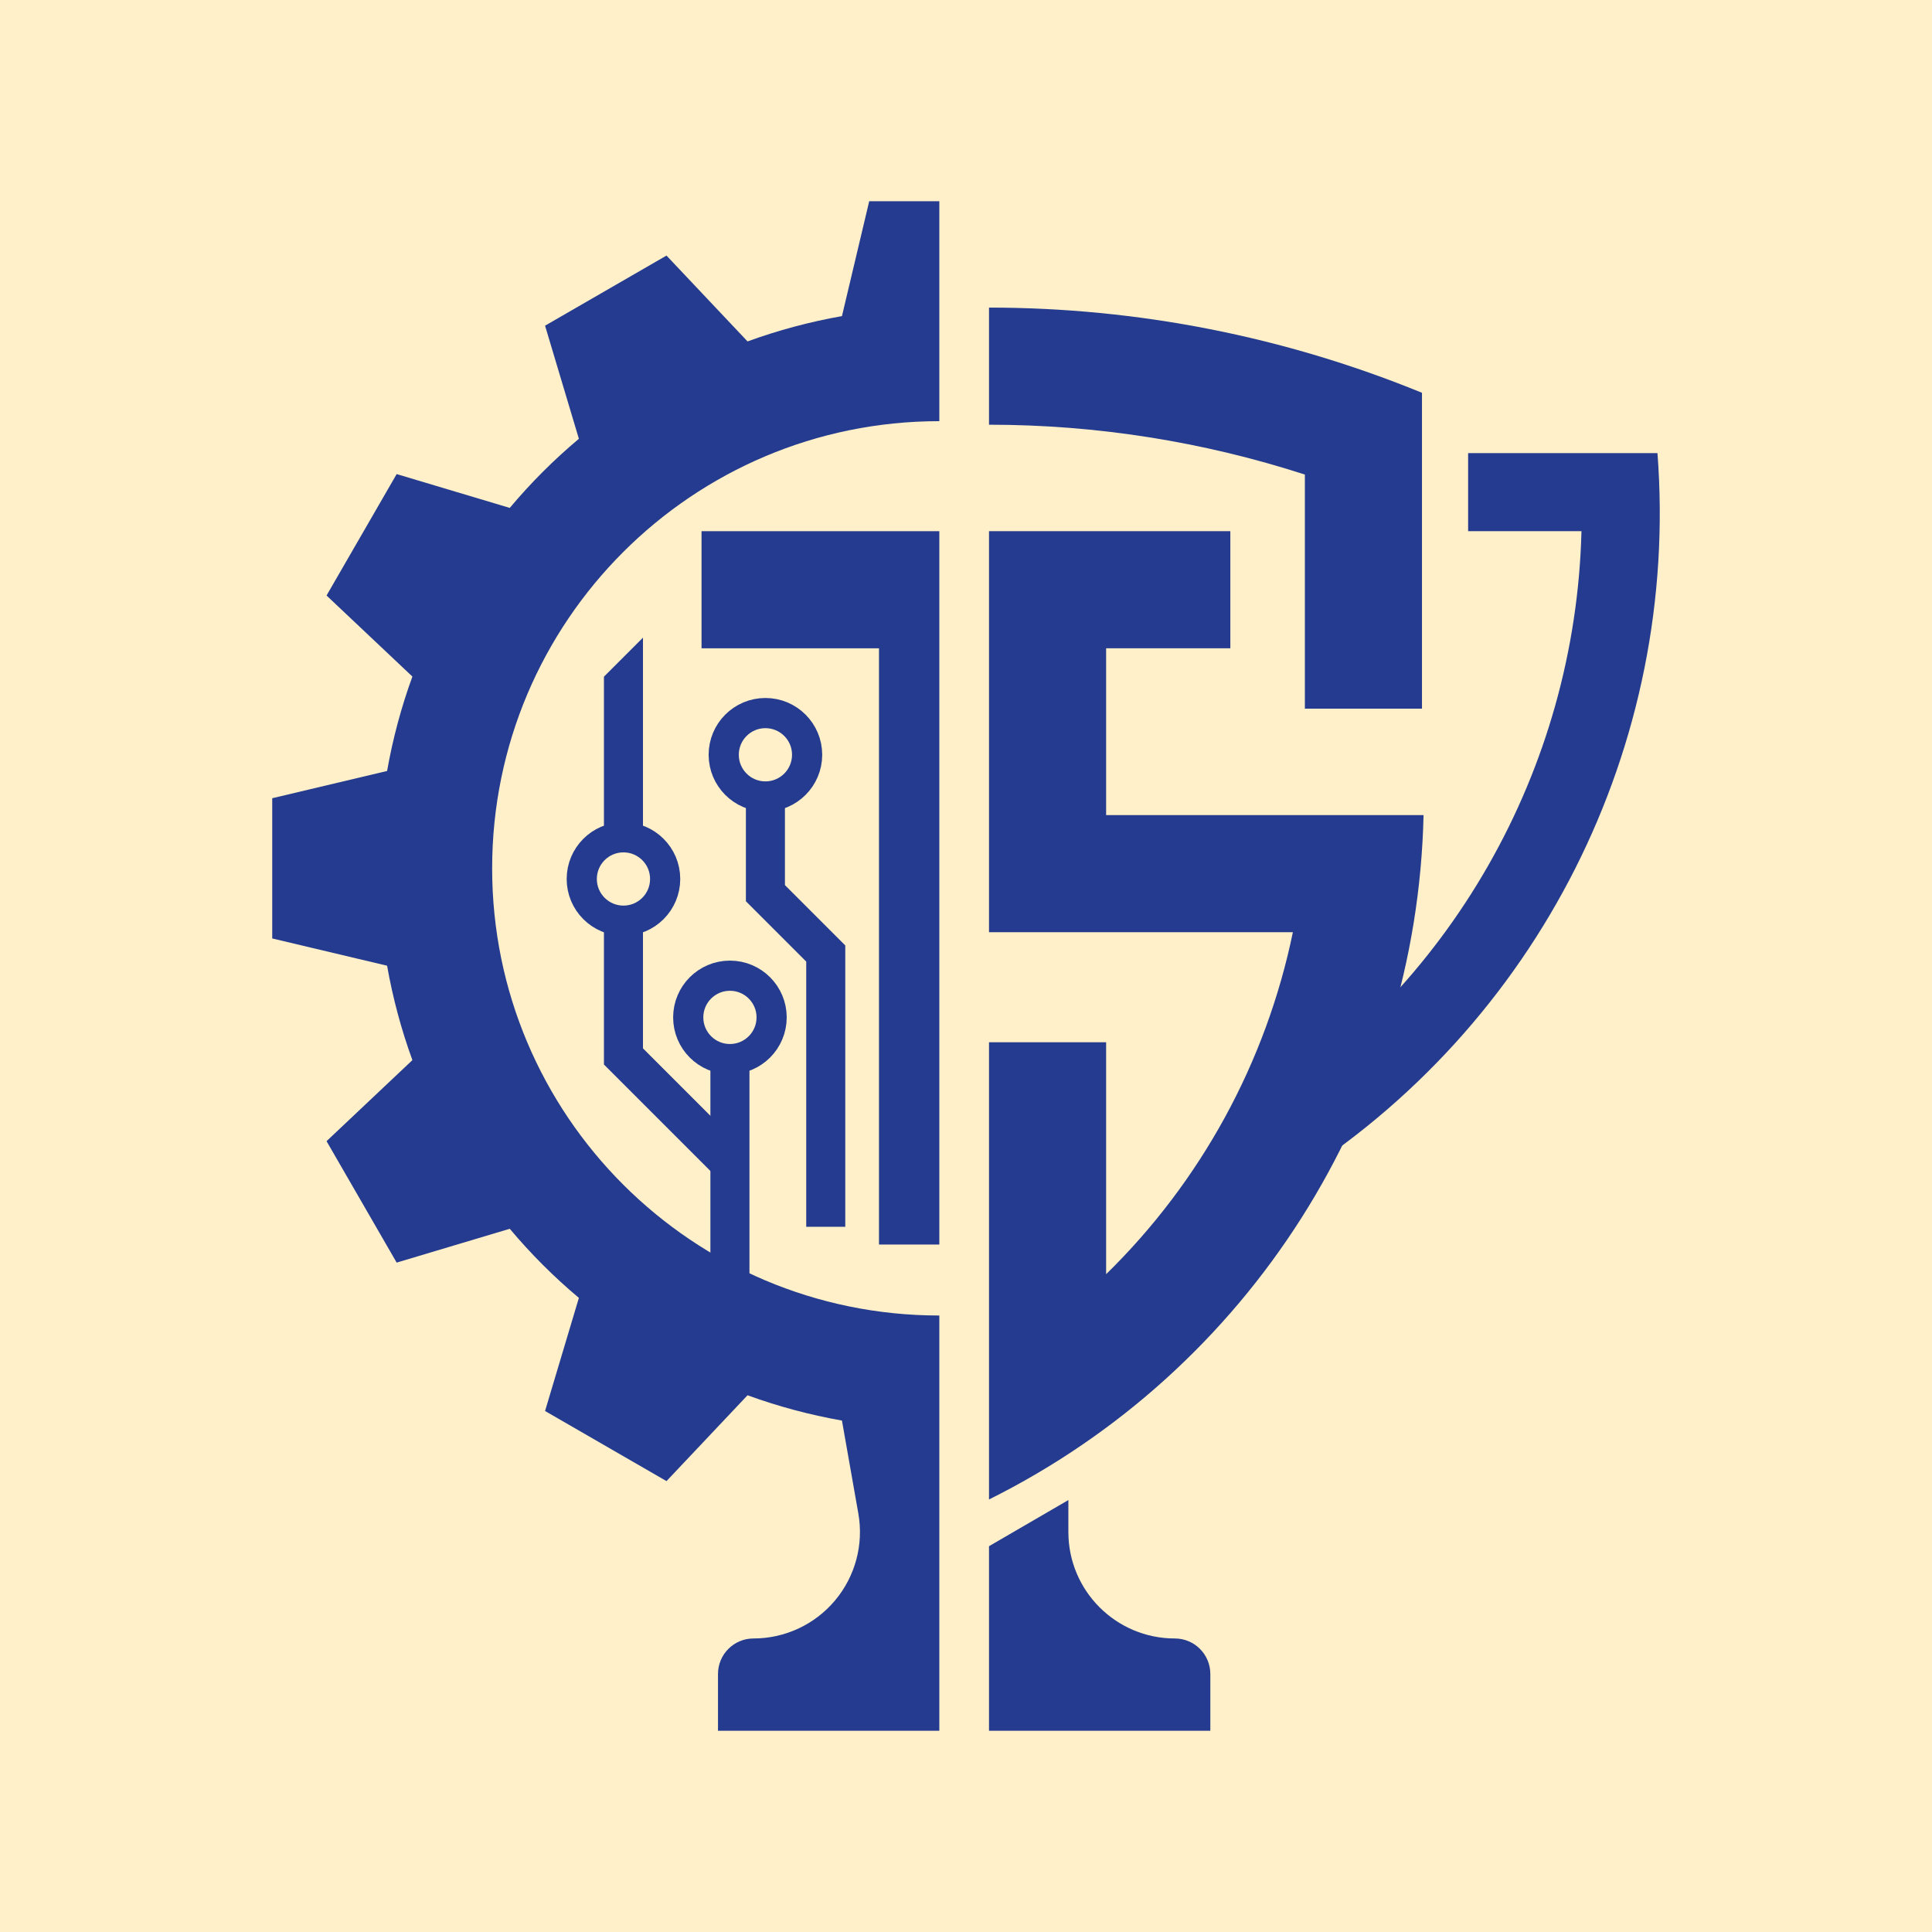
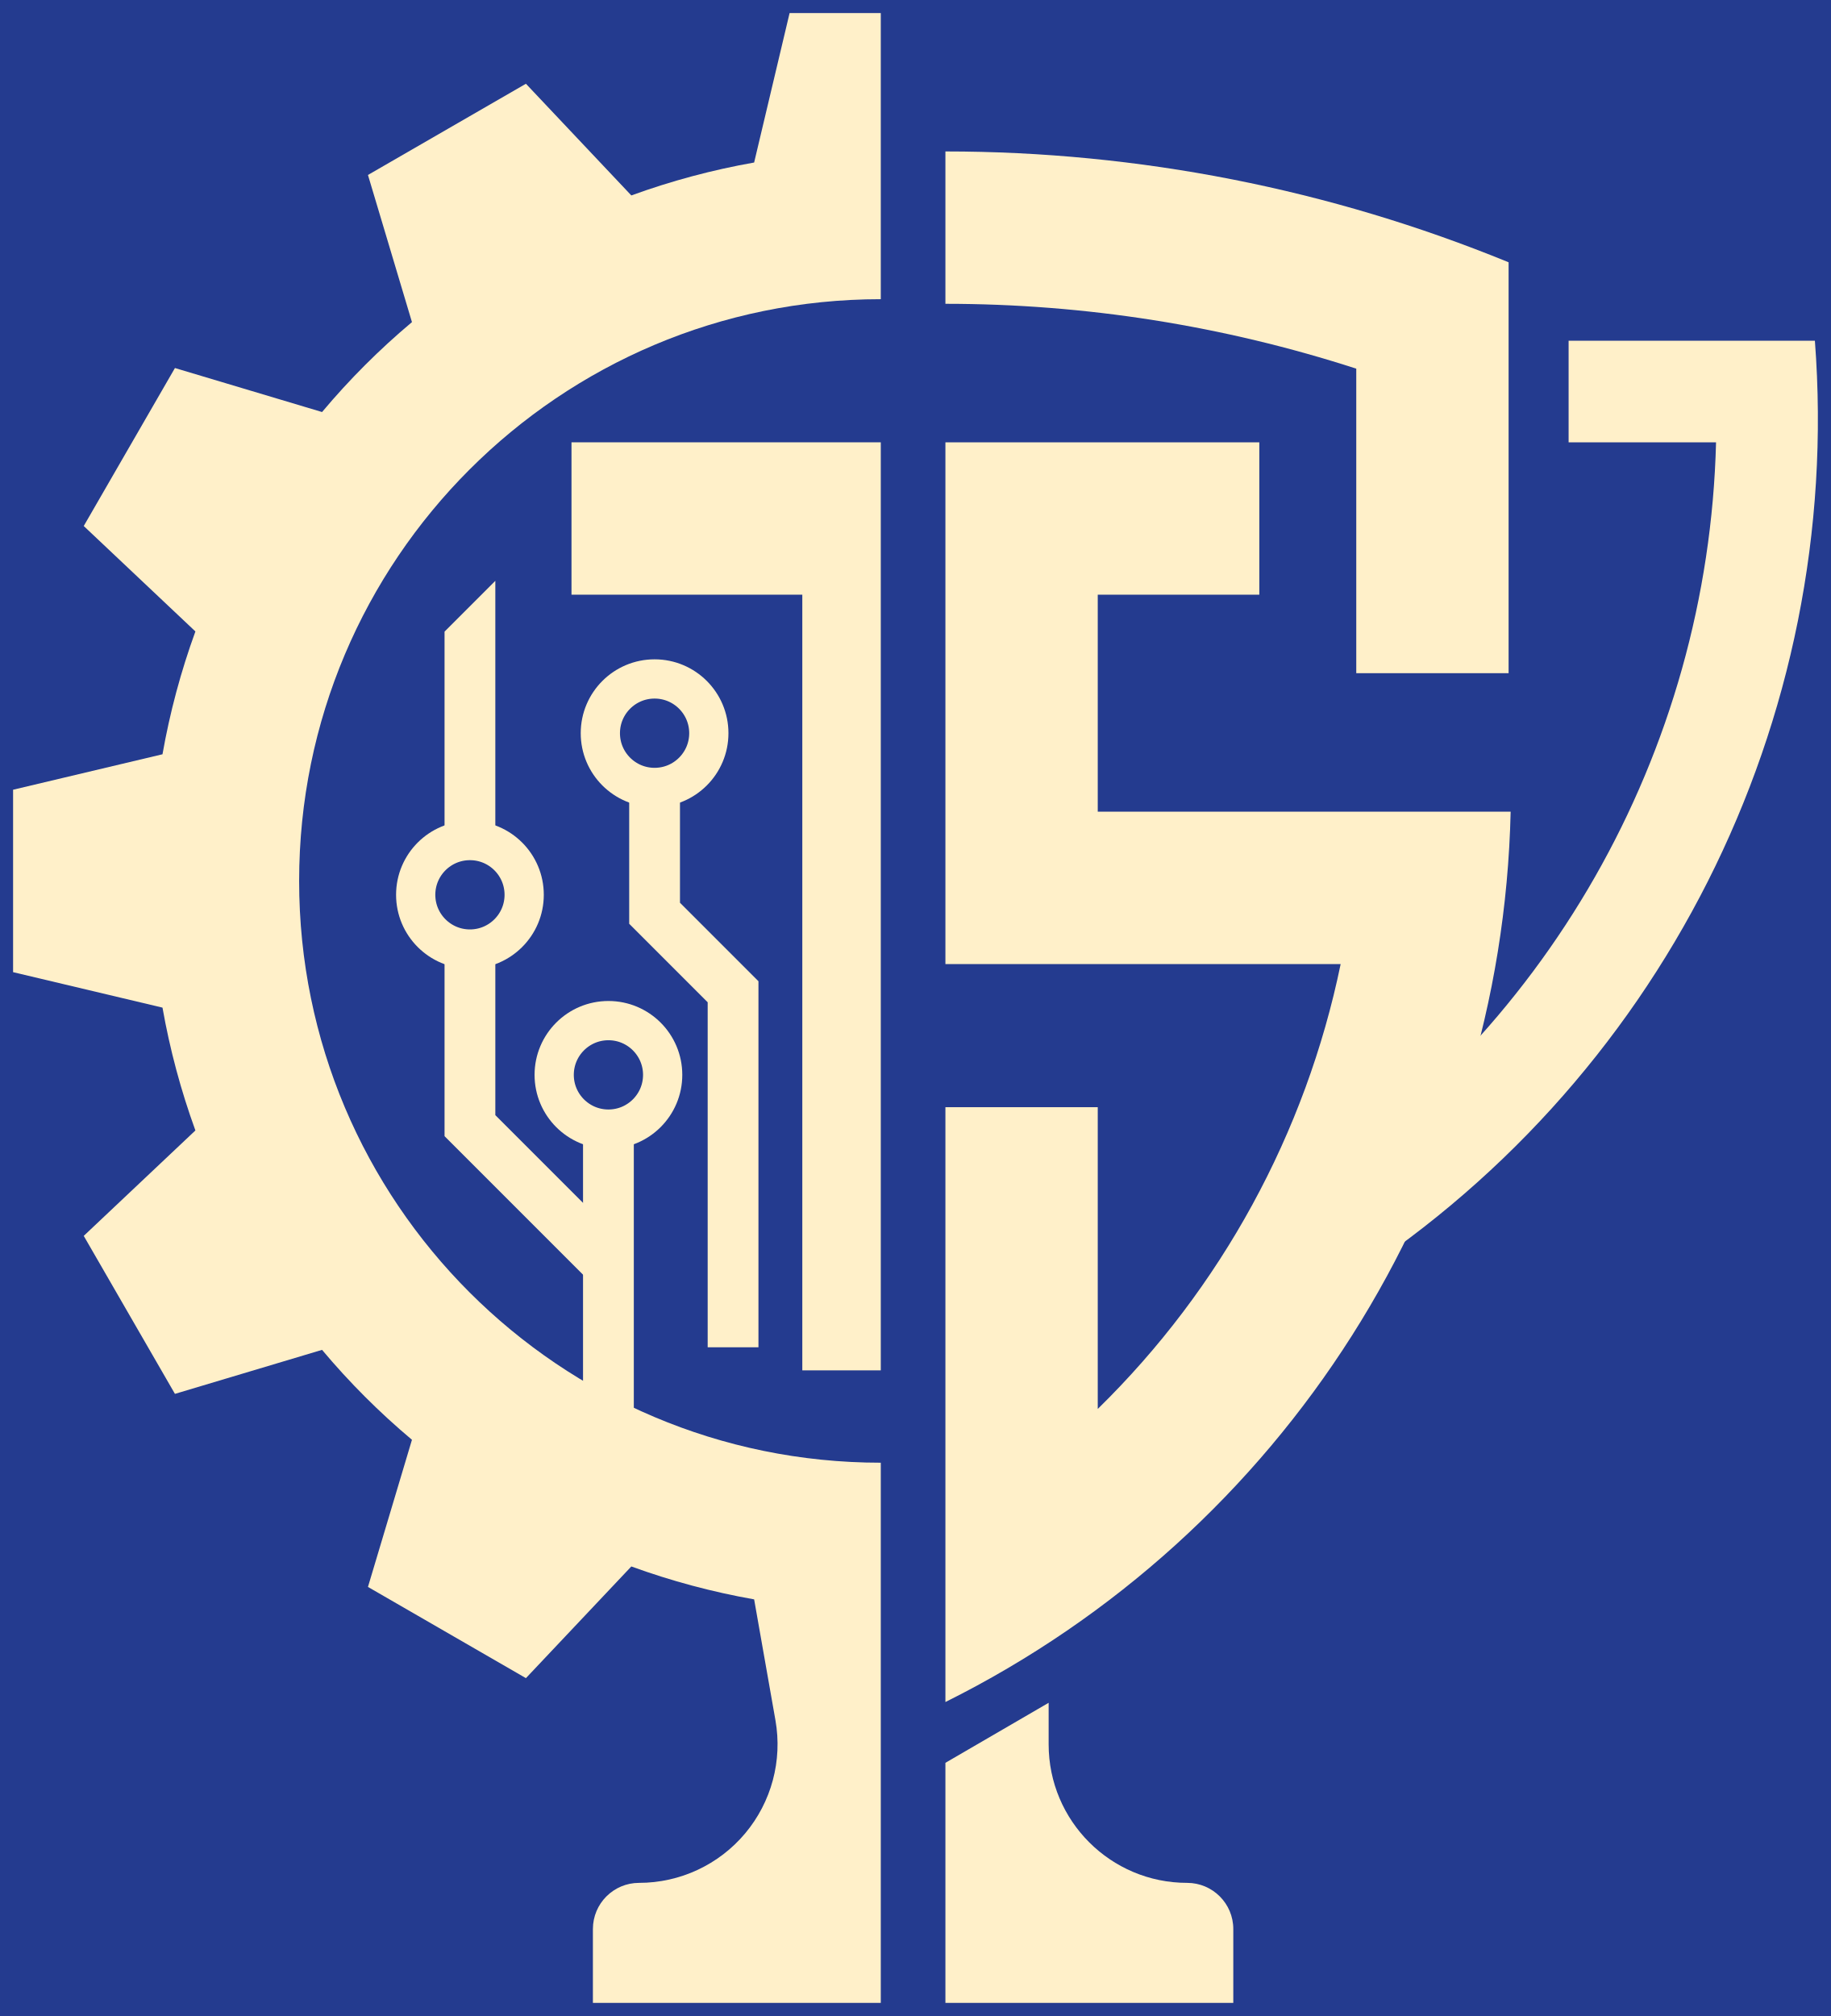
- <svg xmlns="http://www.w3.org/2000/svg" width="768" height="768" viewBox="0 0 768 768" role="img" aria-labelledby="artwork-title artwork-description">
-   <rect id="background" x="0" y="0" width="768" height="768" fill="#FFF0C9" />
-   <g id="artwork" fill="#243B8F" color="#243B8F" transform="matrix(1.410789 0 0 1.410789 -609.9256 -21.62673)">
+ <svg xmlns="http://www.w3.org/2000/svg" width="559.568" height="616" viewBox="104.216 76 559.568 616" role="img" aria-labelledby="artwork-title artwork-description">
+   <rect id="background" x="0" y="0" width="768" height="768" fill="#243B8F" />
+   <g id="artwork" fill="#FFF0C9" color="#FFF0C9" transform="matrix(1.410789 0 0 1.410789 -609.9256 -21.62673)">
    <g id="emblem">
      <path id="gear-and-left-base" d="M697 72.035 L677.244 72.035 L669.564 104.4 A158 158 0 0 0 642.961 111.529 L620.127 87.34 L585.909 107.096 L595.44 138.965 A158 158 0 0 0 575.965 158.44 L544.096 148.909 L524.34 183.127 L548.529 205.961 A158 158 0 0 0 541.4 232.564 L509.035 240.244 L509.035 279.756 L541.4 287.436 A158 158 0 0 0 548.529 314.039 L524.34 336.873 L544.096 371.091 L575.965 361.56 A158 158 0 0 0 595.44 381.035 L585.909 412.904 L620.127 432.66 L642.961 408.471 A158 158 0 0 0 669.564 415.6 L674.182 441.791 A30 30 0 0 1 644.638 477 A10 10 0 0 0 634.638 487 V503 H697 V386 A126 126 0 0 1 697 134 Z" />
      <path id="letter-T-in-emblem" d="M630 165 H697 V366 H680 V198 H630 Z" />
      <g id="circuit-traces" fill="none" stroke="currentColor" stroke-width="11" stroke-linecap="butt" stroke-linejoin="miter">
        <path id="trace-left-and-branch" d="M608 274 V313 L638 343" />
        <path id="trace-bottom" d="M638 313 V379" />
        <path id="trace-upper" d="M648 239 V267 L665 284 V361" />
      </g>
      <path id="trace-left-top" d="M602.5 206 L613.5 195 V252 H602.5 Z" />
      <g id="circuit-nodes" fill="none" stroke="currentColor" stroke-width="8.5">
        <circle id="node-left" cx="608" cy="263" r="11.75" />
        <circle id="node-upper" cx="648" cy="228" r="11.75" />
        <circle id="node-bottom" cx="638" cy="302" r="11.75" />
      </g>
      <g id="shield-and-right-base">
        <path id="shield-top-band" d="M711 102 A322 322 0 0 1 833 126.007 V215 H800 V149.046 A289 289 0 0 0 711 135 Z" />
        <path id="trophy-handle" d="M846 143 H899.348 A222 222 0 0 1 795.642 348.267 L783.984 329.61 A200 200 0 0 0 877.938 165 H846 Z" />
        <path id="letter-S-in-emblem" d="M711 165 H779 V198 H744 V245 H833.443 A221 221 0 0 1 711 437.835 V309 H744 V374.357 A188 188 0 0 0 796.62 278 H711 Z" />
        <path id="right-base" d="M711 451 L733.362 438 V447 A30 30 0 0 0 763.362 477 A10 10 0 0 1 773.362 487 V503 H711 Z" />
      </g>
    </g>
  </g>
</svg>
